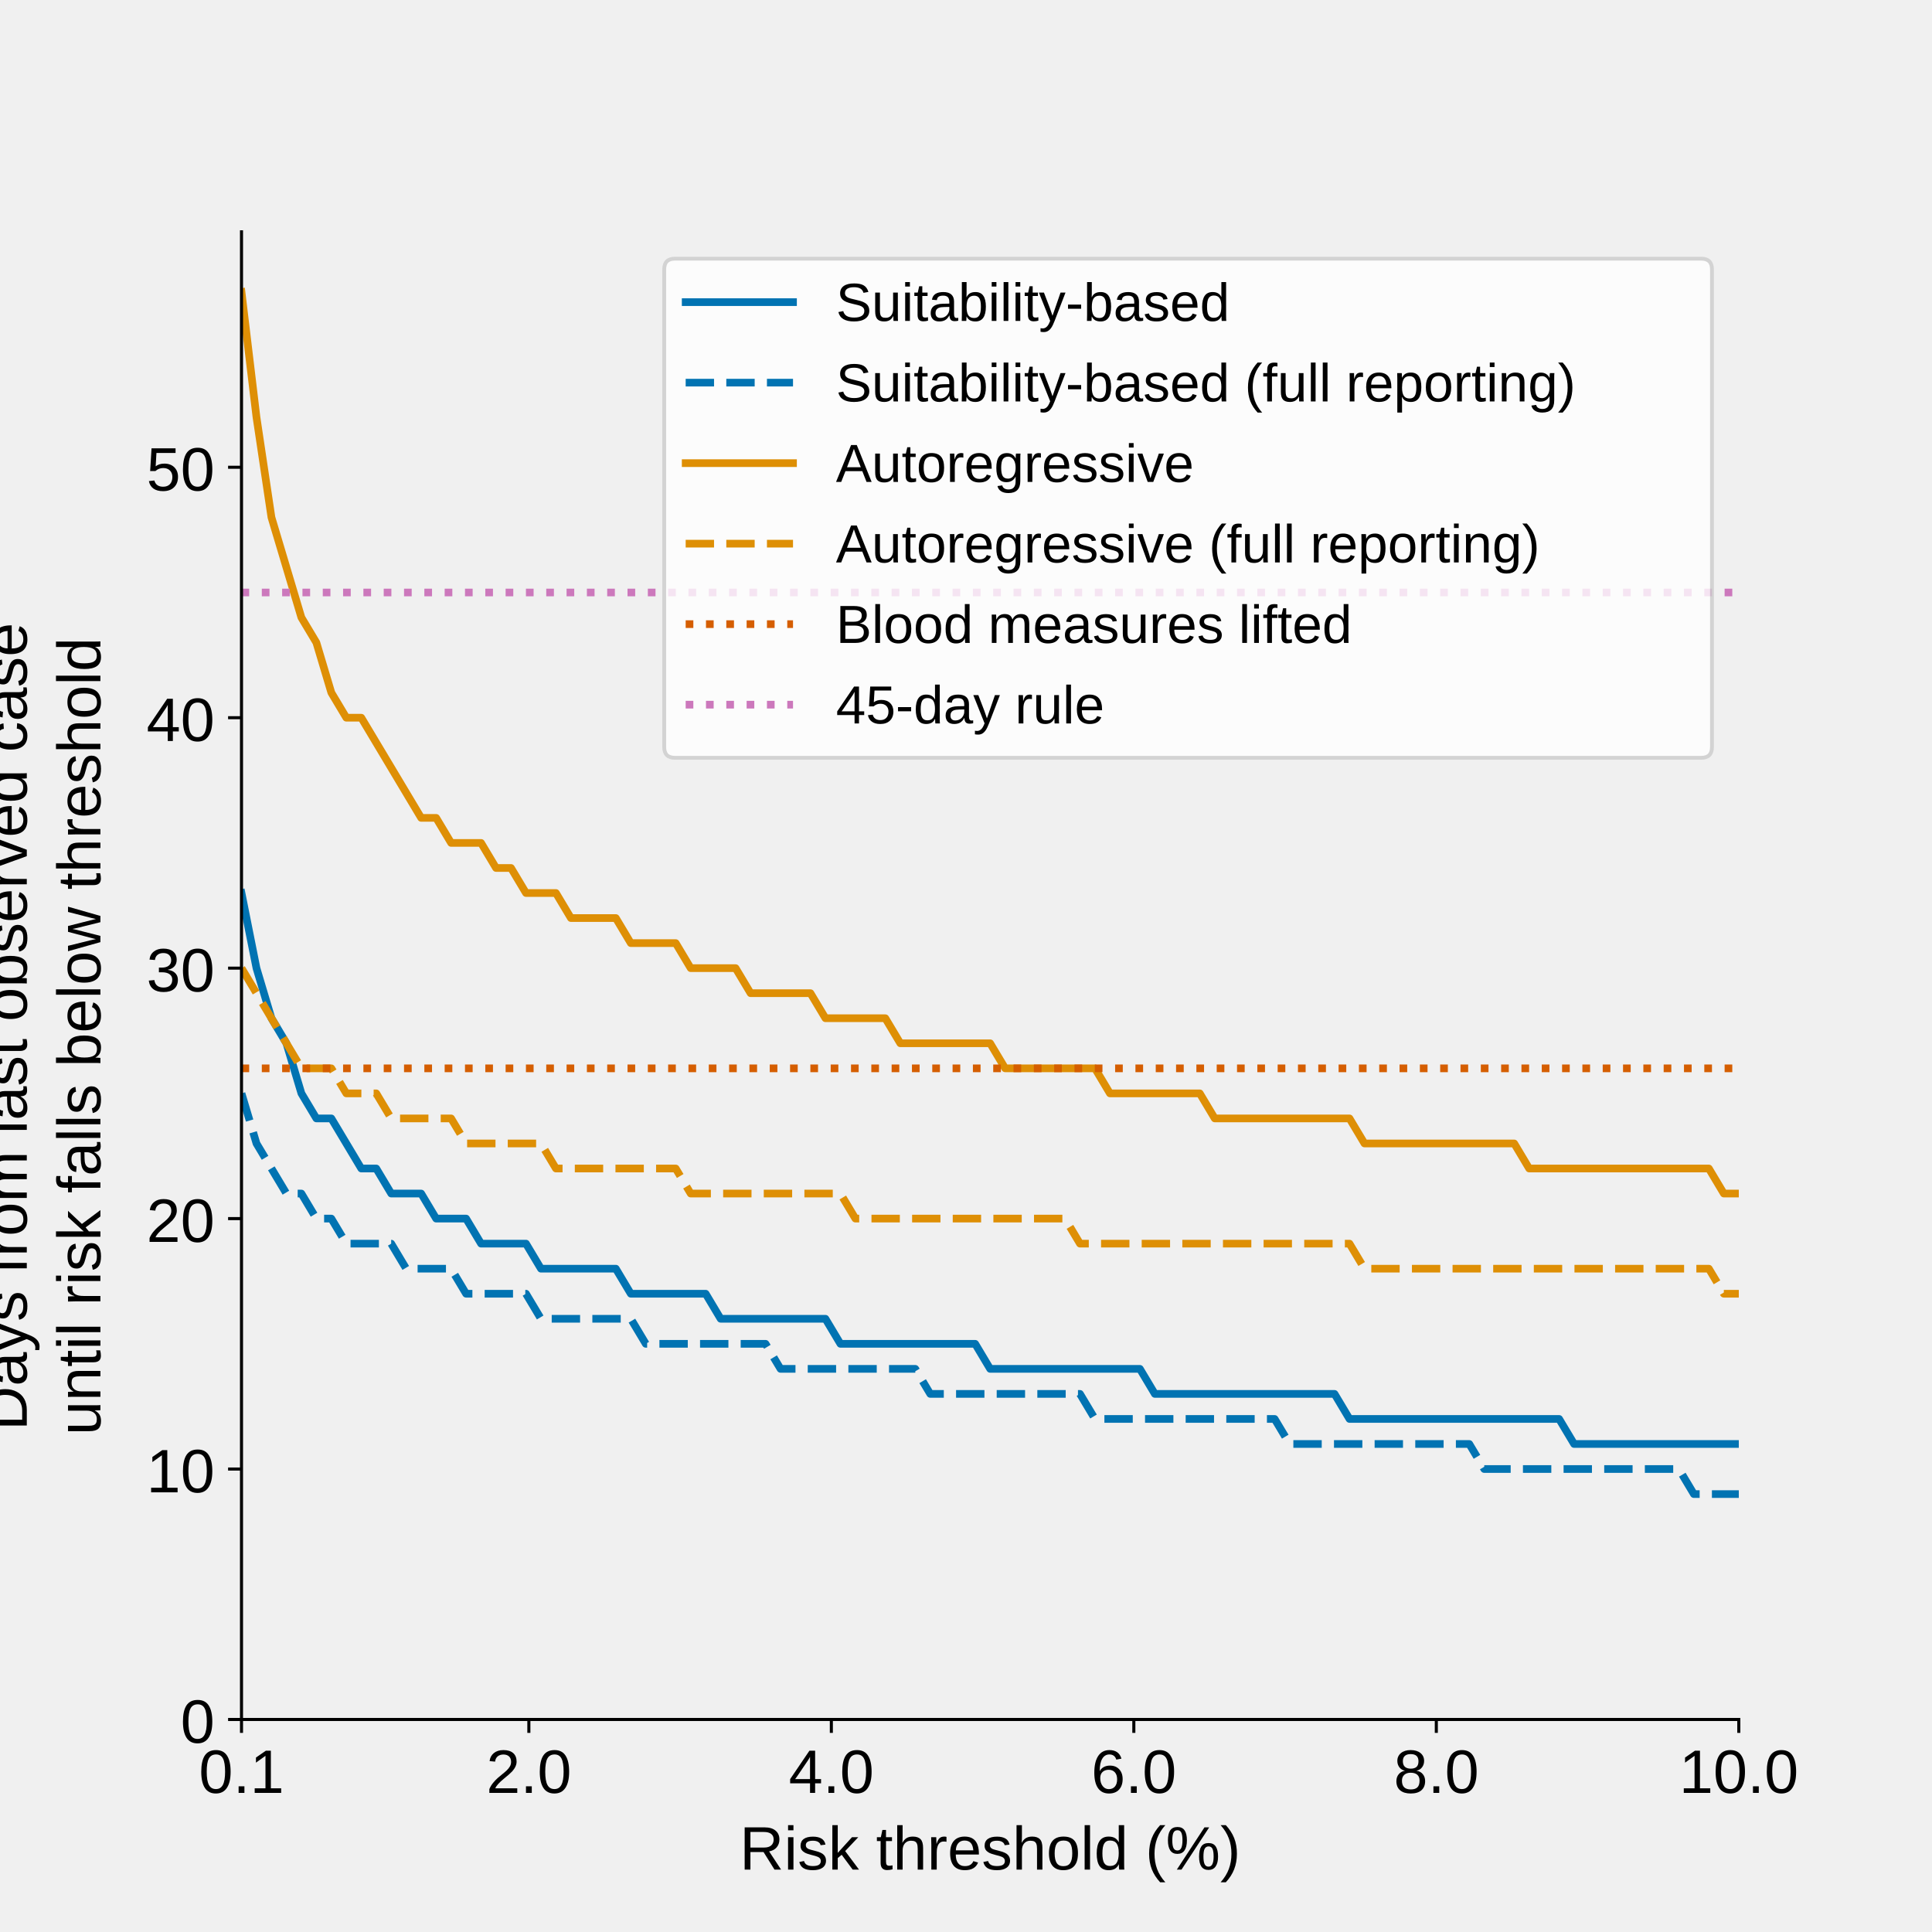
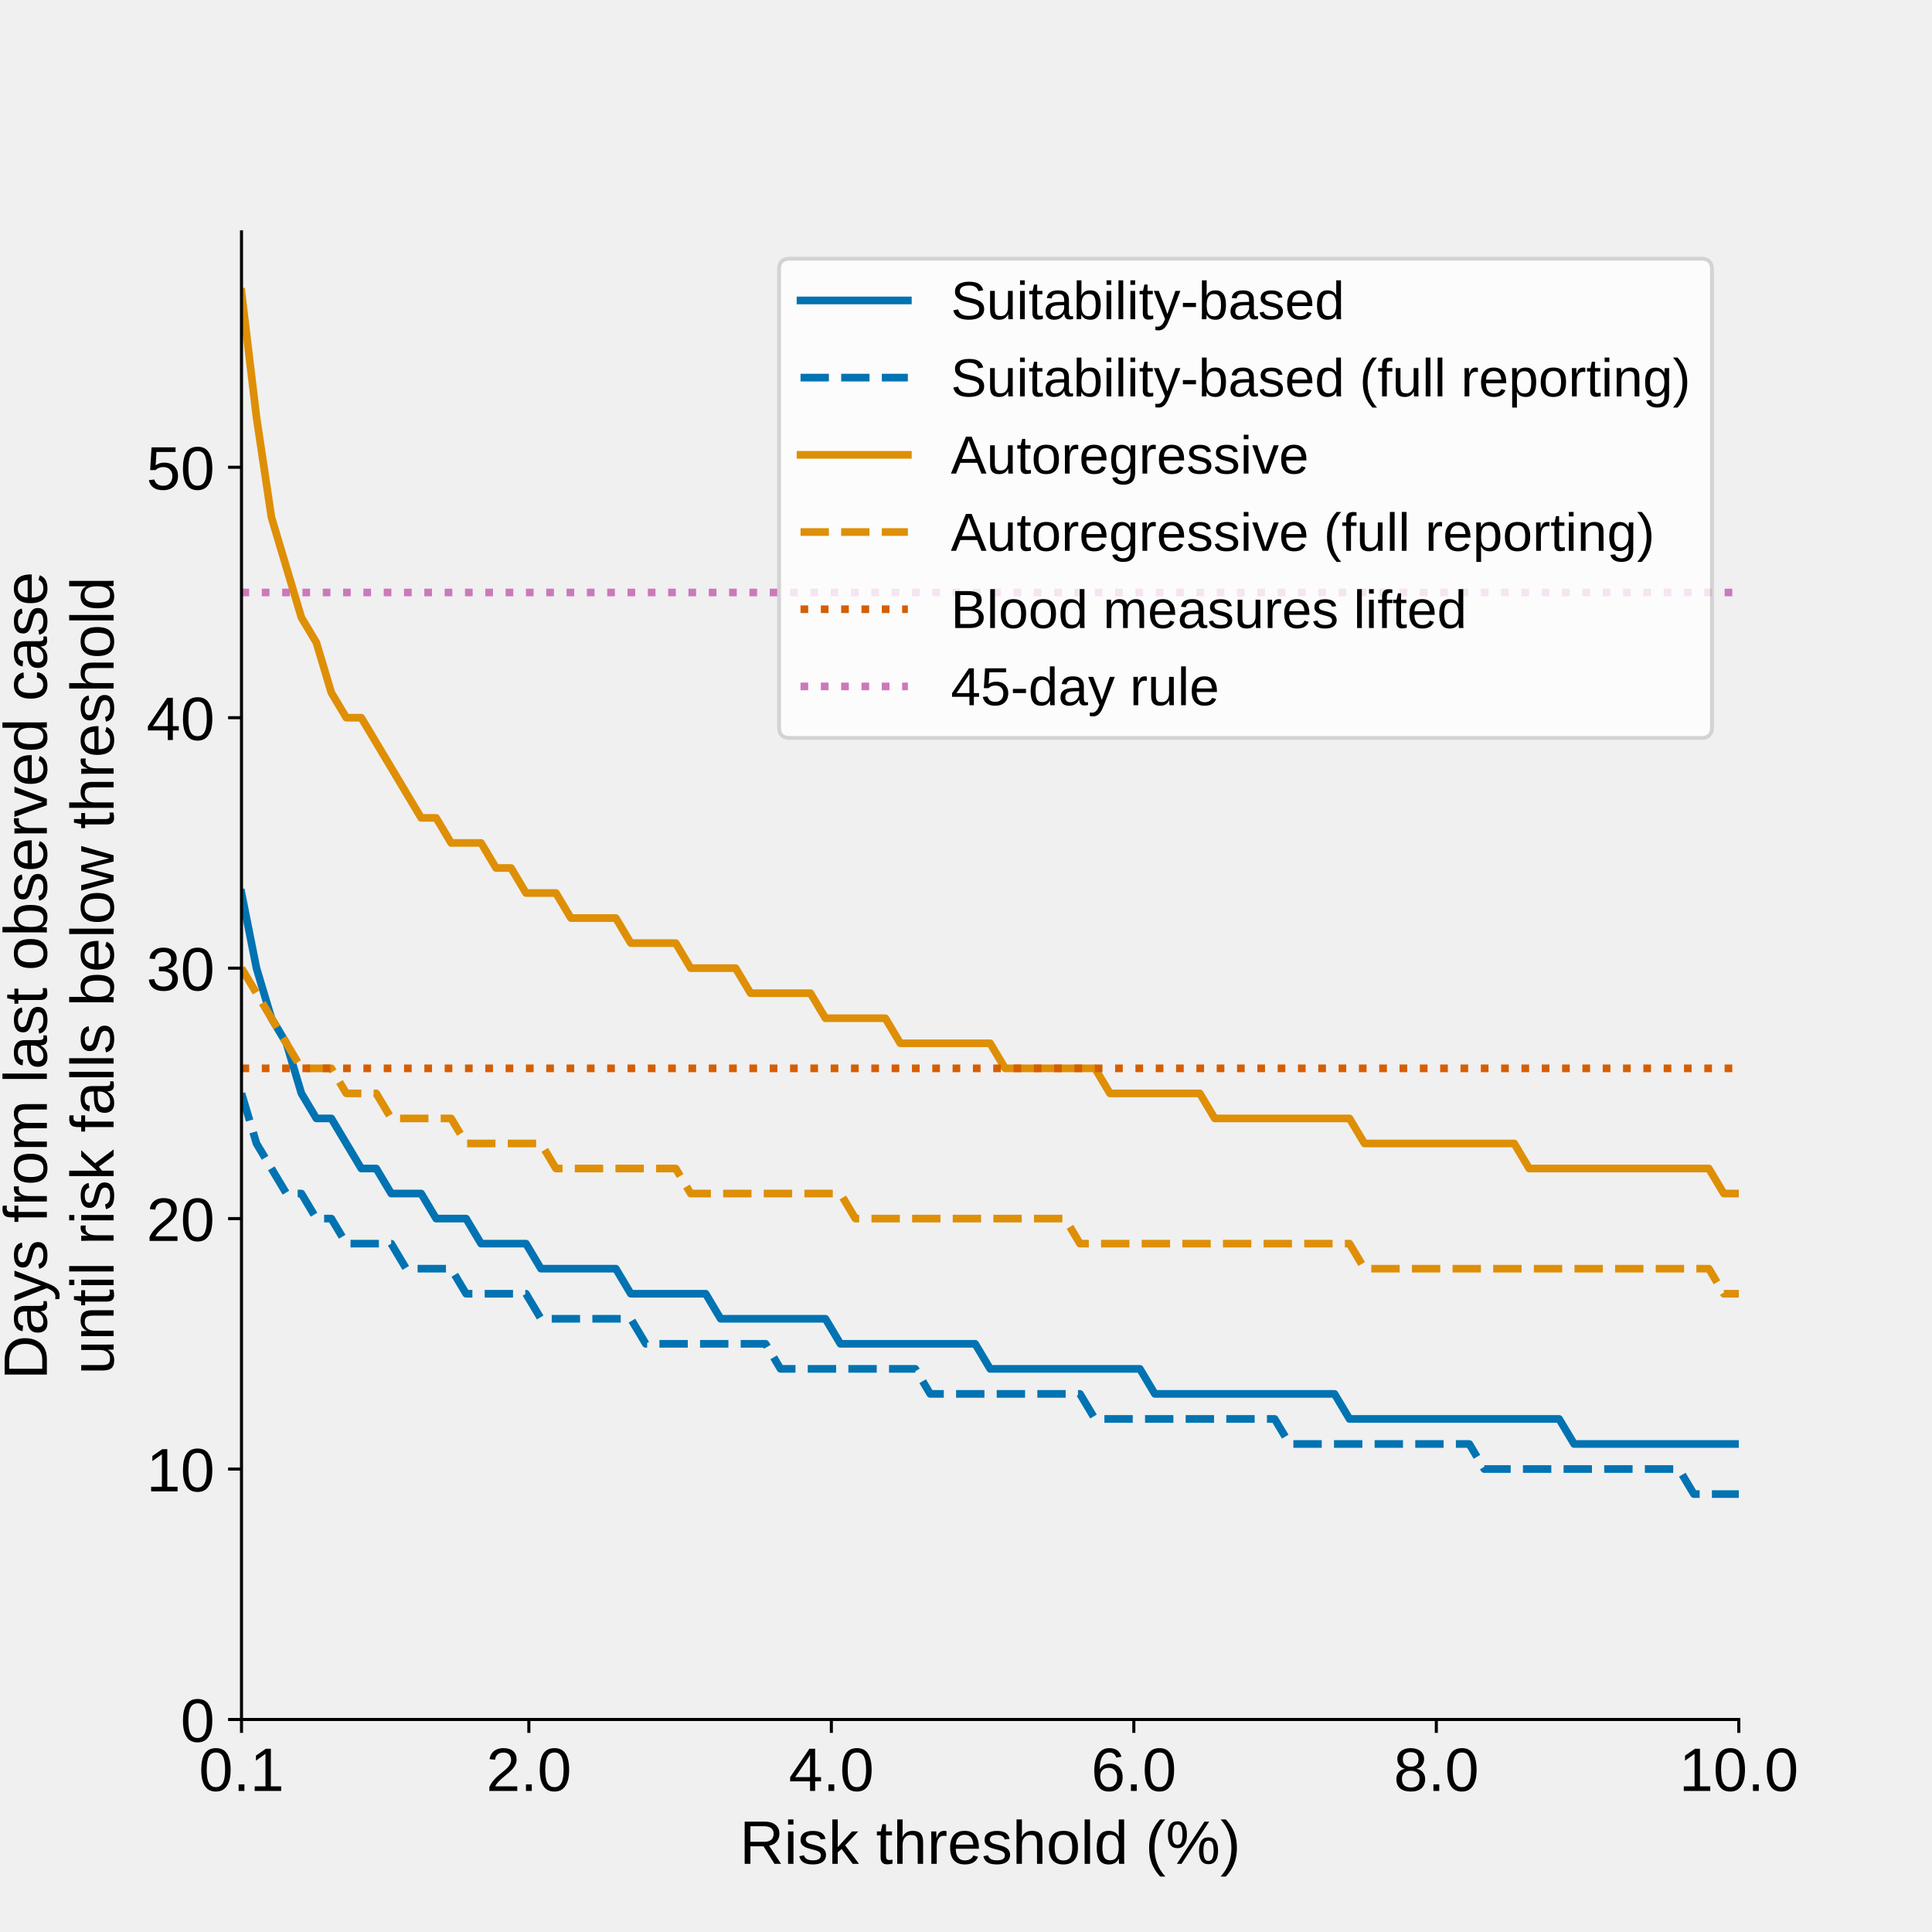
<svg xmlns="http://www.w3.org/2000/svg" xmlns:xlink="http://www.w3.org/1999/xlink" width="504pt" height="504pt" viewBox="0 0 504 504" version="1.1">
  <defs>
    <style type="text/css">*{stroke-linejoin: round; stroke-linecap: butt}</style>
  </defs>
  <g id="figure_1">
    <g id="patch_1">
      <path d="M 0 504  L 504 504  L 504 0  L 0 0  L 0 504  z " style="fill: none" />
    </g>
    <g id="axes_1">
      <g id="patch_2">
        <path d="M 63 448.56  L 453.6 448.56  L 453.6 60.48  L 63 60.48  L 63 448.56  z " style="fill: none" />
      </g>
      <g id="matplotlib.axis_1">
        <g id="xtick_1">
          <g id="line2d_1">
            <defs>
-               <path id="m7e83c5bd4e" d="M 0 0  L 0 3.5  " style="stroke: #000000; stroke-width: 0.8" />
+               <path id="m10bc92e66a" d="M 0 0  L 0 3.5  " style="stroke: #000000; stroke-width: 0.8" />
            </defs>
            <g>
-               <use xlink:href="#m7e83c5bd4e" x="63" y="448.56" style="stroke: #000000; stroke-width: 0.8" />
+               <use xlink:href="#m10bc92e66a" x="63" y="448.56" style="stroke: #000000; stroke-width: 0.8" />
            </g>
          </g>
          <g id="text_1">
-             <text style="font-size: 16px; font-family: 'Arial', sans-serif; text-anchor: middle" x="63" y="467.716" transform="rotate(-0 63 467.7163)">0.1</text>
+             <text style="font-size: 16px; font-family: 'Arial', sans-serif; text-anchor: middle" x="63" y="467.208" transform="rotate(-0 63 467.2084)">0.1</text>
          </g>
        </g>
        <g id="xtick_2">
          <g id="line2d_2">
            <g>
-               <use xlink:href="#m7e83c5bd4e" x="137.964" y="448.56" style="stroke: #000000; stroke-width: 0.8" />
+               <use xlink:href="#m10bc92e66a" x="137.964" y="448.56" style="stroke: #000000; stroke-width: 0.8" />
            </g>
          </g>
          <g id="text_2">
-             <text style="font-size: 16px; font-family: 'Arial', sans-serif; text-anchor: middle" x="137.964" y="467.716" transform="rotate(-0 137.9636 467.7163)">2.0</text>
+             <text style="font-size: 16px; font-family: 'Arial', sans-serif; text-anchor: middle" x="137.964" y="467.208" transform="rotate(-0 137.9636 467.2084)">2.0</text>
          </g>
        </g>
        <g id="xtick_3">
          <g id="line2d_3">
            <g>
-               <use xlink:href="#m7e83c5bd4e" x="216.873" y="448.56" style="stroke: #000000; stroke-width: 0.8" />
+               <use xlink:href="#m10bc92e66a" x="216.873" y="448.56" style="stroke: #000000; stroke-width: 0.8" />
            </g>
          </g>
          <g id="text_3">
-             <text style="font-size: 16px; font-family: 'Arial', sans-serif; text-anchor: middle" x="216.873" y="467.716" transform="rotate(-0 216.8727 467.7163)">4.0</text>
+             <text style="font-size: 16px; font-family: 'Arial', sans-serif; text-anchor: middle" x="216.873" y="467.208" transform="rotate(-0 216.8727 467.2084)">4.0</text>
          </g>
        </g>
        <g id="xtick_4">
          <g id="line2d_4">
            <g>
-               <use xlink:href="#m7e83c5bd4e" x="295.782" y="448.56" style="stroke: #000000; stroke-width: 0.8" />
+               <use xlink:href="#m10bc92e66a" x="295.782" y="448.56" style="stroke: #000000; stroke-width: 0.8" />
            </g>
          </g>
          <g id="text_4">
-             <text style="font-size: 16px; font-family: 'Arial', sans-serif; text-anchor: middle" x="295.782" y="467.716" transform="rotate(-0 295.7818 467.7163)">6.0</text>
+             <text style="font-size: 16px; font-family: 'Arial', sans-serif; text-anchor: middle" x="295.782" y="467.208" transform="rotate(-0 295.7818 467.2084)">6.0</text>
          </g>
        </g>
        <g id="xtick_5">
          <g id="line2d_5">
            <g>
-               <use xlink:href="#m7e83c5bd4e" x="374.691" y="448.56" style="stroke: #000000; stroke-width: 0.8" />
+               <use xlink:href="#m10bc92e66a" x="374.691" y="448.56" style="stroke: #000000; stroke-width: 0.8" />
            </g>
          </g>
          <g id="text_5">
-             <text style="font-size: 16px; font-family: 'Arial', sans-serif; text-anchor: middle" x="374.691" y="467.716" transform="rotate(-0 374.6909 467.7163)">8.0</text>
+             <text style="font-size: 16px; font-family: 'Arial', sans-serif; text-anchor: middle" x="374.691" y="467.208" transform="rotate(-0 374.6909 467.2084)">8.0</text>
          </g>
        </g>
        <g id="xtick_6">
          <g id="line2d_6">
            <g>
-               <use xlink:href="#m7e83c5bd4e" x="453.6" y="448.56" style="stroke: #000000; stroke-width: 0.8" />
+               <use xlink:href="#m10bc92e66a" x="453.6" y="448.56" style="stroke: #000000; stroke-width: 0.8" />
            </g>
          </g>
          <g id="text_6">
-             <text style="font-size: 16px; font-family: 'Arial', sans-serif; text-anchor: middle" x="453.6" y="467.716" transform="rotate(-0 453.6 467.7163)">10.0</text>
+             <text style="font-size: 16px; font-family: 'Arial', sans-serif; text-anchor: middle" x="453.6" y="467.208" transform="rotate(-0 453.6 467.2084)">10.0</text>
          </g>
        </g>
        <g id="text_7">
-           <text style="font-size: 16px; font-family: 'Arial', sans-serif; text-anchor: middle" x="258.3" y="487.717" transform="rotate(-0 258.3 487.7175)">Risk threshold (%)</text>
+           <text style="font-size: 16px; font-family: 'Arial', sans-serif; text-anchor: middle" x="258.3" y="486.224" transform="rotate(-0 258.3 486.2241)">Risk threshold (%)</text>
        </g>
      </g>
      <g id="matplotlib.axis_2">
        <g id="ytick_1">
          <g id="line2d_7">
            <defs>
-               <path id="m26fa0b1dd0" d="M 0 0  L -3.5 0  " style="stroke: #000000; stroke-width: 0.8" />
+               <path id="me3f4534361" d="M 0 0  L -3.5 0  " style="stroke: #000000; stroke-width: 0.8" />
            </defs>
            <g>
-               <use xlink:href="#m26fa0b1dd0" x="63" y="448.56" style="stroke: #000000; stroke-width: 0.8" />
+               <use xlink:href="#me3f4534361" x="63" y="448.56" style="stroke: #000000; stroke-width: 0.8" />
            </g>
          </g>
          <g id="text_8">
-             <text style="font-size: 16px; font-family: 'Arial', sans-serif; text-anchor: end" x="56" y="454.638" transform="rotate(-0 56 454.6381)">0</text>
+             <text style="font-size: 16px; font-family: 'Arial', sans-serif; text-anchor: end" x="56" y="454.384" transform="rotate(-0 56 454.3842)">0</text>
          </g>
        </g>
        <g id="ytick_2">
          <g id="line2d_8">
            <g>
-               <use xlink:href="#m26fa0b1dd0" x="63" y="383.227" style="stroke: #000000; stroke-width: 0.8" />
+               <use xlink:href="#me3f4534361" x="63" y="383.227" style="stroke: #000000; stroke-width: 0.8" />
            </g>
          </g>
          <g id="text_9">
-             <text style="font-size: 16px; font-family: 'Arial', sans-serif; text-anchor: end" x="56" y="389.305" transform="rotate(-0 56 389.3048)">10</text>
+             <text style="font-size: 16px; font-family: 'Arial', sans-serif; text-anchor: end" x="56" y="389.051" transform="rotate(-0 56 389.0509)">10</text>
          </g>
        </g>
        <g id="ytick_3">
          <g id="line2d_9">
            <g>
-               <use xlink:href="#m26fa0b1dd0" x="63" y="317.893" style="stroke: #000000; stroke-width: 0.8" />
+               <use xlink:href="#me3f4534361" x="63" y="317.893" style="stroke: #000000; stroke-width: 0.8" />
            </g>
          </g>
          <g id="text_10">
-             <text style="font-size: 16px; font-family: 'Arial', sans-serif; text-anchor: end" x="56" y="323.971" transform="rotate(-0 56 323.9715)">20</text>
+             <text style="font-size: 16px; font-family: 'Arial', sans-serif; text-anchor: end" x="56" y="323.718" transform="rotate(-0 56 323.7176)">20</text>
          </g>
        </g>
        <g id="ytick_4">
          <g id="line2d_10">
            <g>
-               <use xlink:href="#m26fa0b1dd0" x="63" y="252.56" style="stroke: #000000; stroke-width: 0.8" />
+               <use xlink:href="#me3f4534361" x="63" y="252.56" style="stroke: #000000; stroke-width: 0.8" />
            </g>
          </g>
          <g id="text_11">
-             <text style="font-size: 16px; font-family: 'Arial', sans-serif; text-anchor: end" x="56" y="258.638" transform="rotate(-0 56 258.6381)">30</text>
+             <text style="font-size: 16px; font-family: 'Arial', sans-serif; text-anchor: end" x="56" y="258.384" transform="rotate(-0 56 258.3842)">30</text>
          </g>
        </g>
        <g id="ytick_5">
          <g id="line2d_11">
            <g>
-               <use xlink:href="#m26fa0b1dd0" x="63" y="187.227" style="stroke: #000000; stroke-width: 0.8" />
+               <use xlink:href="#me3f4534361" x="63" y="187.227" style="stroke: #000000; stroke-width: 0.8" />
            </g>
          </g>
          <g id="text_12">
-             <text style="font-size: 16px; font-family: 'Arial', sans-serif; text-anchor: end" x="56" y="193.305" transform="rotate(-0 56 193.3048)">40</text>
+             <text style="font-size: 16px; font-family: 'Arial', sans-serif; text-anchor: end" x="56" y="193.051" transform="rotate(-0 56 193.0509)">40</text>
          </g>
        </g>
        <g id="ytick_6">
          <g id="line2d_12">
            <g>
-               <use xlink:href="#m26fa0b1dd0" x="63" y="121.893" style="stroke: #000000; stroke-width: 0.8" />
+               <use xlink:href="#me3f4534361" x="63" y="121.893" style="stroke: #000000; stroke-width: 0.8" />
            </g>
          </g>
          <g id="text_13">
-             <text style="font-size: 16px; font-family: 'Arial', sans-serif; text-anchor: end" x="56" y="127.971" transform="rotate(-0 56 127.9715)">50</text>
+             <text style="font-size: 16px; font-family: 'Arial', sans-serif; text-anchor: end" x="56" y="127.718" transform="rotate(-0 56 127.7176)">50</text>
          </g>
        </g>
        <g id="text_14">
-           <text style="font-size: 16px; font-family: 'Arial', sans-serif" transform="translate(6.990312 373.18) rotate(-90)">Days from last observed case</text>
-           <text style="font-size: 16px; font-family: 'Arial', sans-serif" transform="translate(26.19469 374.39) rotate(-90)">until risk falls below threshold</text>
+           <text style="font-size: 16px; font-family: 'Arial', sans-serif" transform="translate(12.22422 359.8888) rotate(-90)">Days from last observed case</text>
+           <text style="font-size: 16px; font-family: 'Arial', sans-serif" transform="translate(29.63859 358.5612) rotate(-90)">until risk falls below threshold</text>
        </g>
      </g>
      <g id="line2d_13">
-         <path d="M 63 232.96  L 66.906 252.56  L 70.812 265.627  L 74.718 272.16  L 78.624 285.227  L 82.53 291.76  L 86.436 291.76  L 90.342 298.293  L 94.248 304.827  L 98.154 304.827  L 102.06 311.36  L 105.966 311.36  L 109.872 311.36  L 113.778 317.893  L 117.684 317.893  L 121.59 317.893  L 125.496 324.427  L 129.402 324.427  L 133.308 324.427  L 137.214 324.427  L 141.12 330.96  L 145.026 330.96  L 148.932 330.96  L 152.838 330.96  L 156.744 330.96  L 160.65 330.96  L 164.556 337.493  L 168.462 337.493  L 172.368 337.493  L 176.274 337.493  L 180.18 337.493  L 184.086 337.493  L 187.992 344.027  L 191.898 344.027  L 195.804 344.027  L 199.71 344.027  L 203.616 344.027  L 207.522 344.027  L 211.428 344.027  L 215.334 344.027  L 219.24 350.56  L 223.146 350.56  L 227.052 350.56  L 230.958 350.56  L 234.864 350.56  L 238.77 350.56  L 242.676 350.56  L 246.582 350.56  L 250.488 350.56  L 254.394 350.56  L 258.3 357.093  L 262.206 357.093  L 266.112 357.093  L 270.018 357.093  L 273.924 357.093  L 277.83 357.093  L 281.736 357.093  L 285.642 357.093  L 289.548 357.093  L 293.454 357.093  L 297.36 357.093  L 301.266 363.627  L 305.172 363.627  L 309.078 363.627  L 312.984 363.627  L 316.89 363.627  L 320.796 363.627  L 324.702 363.627  L 328.608 363.627  L 332.514 363.627  L 336.42 363.627  L 340.326 363.627  L 344.232 363.627  L 348.138 363.627  L 352.044 370.16  L 355.95 370.16  L 359.856 370.16  L 363.762 370.16  L 367.668 370.16  L 371.574 370.16  L 375.48 370.16  L 379.386 370.16  L 383.292 370.16  L 387.198 370.16  L 391.104 370.16  L 395.01 370.16  L 398.916 370.16  L 402.822 370.16  L 406.728 370.16  L 410.634 376.693  L 414.54 376.693  L 418.446 376.693  L 422.352 376.693  L 426.258 376.693  L 430.164 376.693  L 434.07 376.693  L 437.976 376.693  L 441.882 376.693  L 445.788 376.693  L 449.694 376.693  L 453.6 376.693  " clip-path="url(#pdfeb4d4063)" style="fill: none; stroke: #0173b2; stroke-width: 2; stroke-linecap: square" />
+         <path d="M 63 232.96  L 66.906 252.56  L 70.812 265.627  L 74.718 272.16  L 78.624 285.227  L 82.53 291.76  L 86.436 291.76  L 90.342 298.293  L 94.248 304.827  L 98.154 304.827  L 102.06 311.36  L 105.966 311.36  L 109.872 311.36  L 113.778 317.893  L 117.684 317.893  L 121.59 317.893  L 125.496 324.427  L 129.402 324.427  L 133.308 324.427  L 137.214 324.427  L 141.12 330.96  L 145.026 330.96  L 148.932 330.96  L 152.838 330.96  L 156.744 330.96  L 160.65 330.96  L 164.556 337.493  L 168.462 337.493  L 172.368 337.493  L 176.274 337.493  L 180.18 337.493  L 184.086 337.493  L 187.992 344.027  L 191.898 344.027  L 195.804 344.027  L 199.71 344.027  L 203.616 344.027  L 207.522 344.027  L 211.428 344.027  L 215.334 344.027  L 219.24 350.56  L 223.146 350.56  L 227.052 350.56  L 230.958 350.56  L 234.864 350.56  L 238.77 350.56  L 242.676 350.56  L 246.582 350.56  L 250.488 350.56  L 254.394 350.56  L 258.3 357.093  L 262.206 357.093  L 266.112 357.093  L 270.018 357.093  L 273.924 357.093  L 277.83 357.093  L 281.736 357.093  L 285.642 357.093  L 289.548 357.093  L 293.454 357.093  L 297.36 357.093  L 301.266 363.627  L 305.172 363.627  L 309.078 363.627  L 312.984 363.627  L 316.89 363.627  L 320.796 363.627  L 324.702 363.627  L 328.608 363.627  L 332.514 363.627  L 336.42 363.627  L 340.326 363.627  L 344.232 363.627  L 348.138 363.627  L 352.044 370.16  L 355.95 370.16  L 359.856 370.16  L 363.762 370.16  L 367.668 370.16  L 371.574 370.16  L 375.48 370.16  L 379.386 370.16  L 383.292 370.16  L 387.198 370.16  L 391.104 370.16  L 395.01 370.16  L 398.916 370.16  L 402.822 370.16  L 406.728 370.16  L 410.634 376.693  L 414.54 376.693  L 418.446 376.693  L 422.352 376.693  L 426.258 376.693  L 430.164 376.693  L 434.07 376.693  L 437.976 376.693  L 441.882 376.693  L 445.788 376.693  L 449.694 376.693  L 453.6 376.693  " clip-path="url(#p4e291de806)" style="fill: none; stroke: #0173b2; stroke-width: 2; stroke-linecap: square" />
      </g>
      <g id="line2d_14">
-         <path d="M 63 285.227  L 66.906 298.293  L 70.812 304.827  L 74.718 311.36  L 78.624 311.36  L 82.53 317.893  L 86.436 317.893  L 90.342 324.427  L 94.248 324.427  L 98.154 324.427  L 102.06 324.427  L 105.966 330.96  L 109.872 330.96  L 113.778 330.96  L 117.684 330.96  L 121.59 337.493  L 125.496 337.493  L 129.402 337.493  L 133.308 337.493  L 137.214 337.493  L 141.12 344.027  L 145.026 344.027  L 148.932 344.027  L 152.838 344.027  L 156.744 344.027  L 160.65 344.027  L 164.556 344.027  L 168.462 350.56  L 172.368 350.56  L 176.274 350.56  L 180.18 350.56  L 184.086 350.56  L 187.992 350.56  L 191.898 350.56  L 195.804 350.56  L 199.71 350.56  L 203.616 357.093  L 207.522 357.093  L 211.428 357.093  L 215.334 357.093  L 219.24 357.093  L 223.146 357.093  L 227.052 357.093  L 230.958 357.093  L 234.864 357.093  L 238.77 357.093  L 242.676 363.627  L 246.582 363.627  L 250.488 363.627  L 254.394 363.627  L 258.3 363.627  L 262.206 363.627  L 266.112 363.627  L 270.018 363.627  L 273.924 363.627  L 277.83 363.627  L 281.736 363.627  L 285.642 370.16  L 289.548 370.16  L 293.454 370.16  L 297.36 370.16  L 301.266 370.16  L 305.172 370.16  L 309.078 370.16  L 312.984 370.16  L 316.89 370.16  L 320.796 370.16  L 324.702 370.16  L 328.608 370.16  L 332.514 370.16  L 336.42 376.693  L 340.326 376.693  L 344.232 376.693  L 348.138 376.693  L 352.044 376.693  L 355.95 376.693  L 359.856 376.693  L 363.762 376.693  L 367.668 376.693  L 371.574 376.693  L 375.48 376.693  L 379.386 376.693  L 383.292 376.693  L 387.198 383.227  L 391.104 383.227  L 395.01 383.227  L 398.916 383.227  L 402.822 383.227  L 406.728 383.227  L 410.634 383.227  L 414.54 383.227  L 418.446 383.227  L 422.352 383.227  L 426.258 383.227  L 430.164 383.227  L 434.07 383.227  L 437.976 383.227  L 441.882 389.76  L 445.788 389.76  L 449.694 389.76  L 453.6 389.76  " clip-path="url(#pdfeb4d4063)" style="fill: none; stroke-dasharray: 7.4,3.2; stroke-dashoffset: 0; stroke: #0173b2; stroke-width: 2" />
+         <path d="M 63 285.227  L 66.906 298.293  L 70.812 304.827  L 74.718 311.36  L 78.624 311.36  L 82.53 317.893  L 86.436 317.893  L 90.342 324.427  L 94.248 324.427  L 98.154 324.427  L 102.06 324.427  L 105.966 330.96  L 109.872 330.96  L 113.778 330.96  L 117.684 330.96  L 121.59 337.493  L 125.496 337.493  L 129.402 337.493  L 133.308 337.493  L 137.214 337.493  L 141.12 344.027  L 145.026 344.027  L 148.932 344.027  L 152.838 344.027  L 156.744 344.027  L 160.65 344.027  L 164.556 344.027  L 168.462 350.56  L 172.368 350.56  L 176.274 350.56  L 180.18 350.56  L 184.086 350.56  L 187.992 350.56  L 191.898 350.56  L 195.804 350.56  L 199.71 350.56  L 203.616 357.093  L 207.522 357.093  L 211.428 357.093  L 215.334 357.093  L 219.24 357.093  L 223.146 357.093  L 227.052 357.093  L 230.958 357.093  L 234.864 357.093  L 238.77 357.093  L 242.676 363.627  L 246.582 363.627  L 250.488 363.627  L 254.394 363.627  L 258.3 363.627  L 262.206 363.627  L 266.112 363.627  L 270.018 363.627  L 273.924 363.627  L 277.83 363.627  L 281.736 363.627  L 285.642 370.16  L 289.548 370.16  L 293.454 370.16  L 297.36 370.16  L 301.266 370.16  L 305.172 370.16  L 309.078 370.16  L 312.984 370.16  L 316.89 370.16  L 320.796 370.16  L 324.702 370.16  L 328.608 370.16  L 332.514 370.16  L 336.42 376.693  L 340.326 376.693  L 344.232 376.693  L 348.138 376.693  L 352.044 376.693  L 355.95 376.693  L 359.856 376.693  L 363.762 376.693  L 367.668 376.693  L 371.574 376.693  L 375.48 376.693  L 379.386 376.693  L 383.292 376.693  L 387.198 383.227  L 391.104 383.227  L 395.01 383.227  L 398.916 383.227  L 402.822 383.227  L 406.728 383.227  L 410.634 383.227  L 414.54 383.227  L 418.446 383.227  L 422.352 383.227  L 426.258 383.227  L 430.164 383.227  L 434.07 383.227  L 437.976 383.227  L 441.882 389.76  L 445.788 389.76  L 449.694 389.76  L 453.6 389.76  " clip-path="url(#p4e291de806)" style="fill: none; stroke-dasharray: 7.4,3.2; stroke-dashoffset: 0; stroke: #0173b2; stroke-width: 2" />
      </g>
      <g id="line2d_15">
-         <path d="M 63 76.16  L 66.906 108.827  L 70.812 134.96  L 74.718 148.027  L 78.624 161.093  L 82.53 167.627  L 86.436 180.693  L 90.342 187.227  L 94.248 187.227  L 98.154 193.76  L 102.06 200.293  L 105.966 206.827  L 109.872 213.36  L 113.778 213.36  L 117.684 219.893  L 121.59 219.893  L 125.496 219.893  L 129.402 226.427  L 133.308 226.427  L 137.214 232.96  L 141.12 232.96  L 145.026 232.96  L 148.932 239.493  L 152.838 239.493  L 156.744 239.493  L 160.65 239.493  L 164.556 246.027  L 168.462 246.027  L 172.368 246.027  L 176.274 246.027  L 180.18 252.56  L 184.086 252.56  L 187.992 252.56  L 191.898 252.56  L 195.804 259.093  L 199.71 259.093  L 203.616 259.093  L 207.522 259.093  L 211.428 259.093  L 215.334 265.627  L 219.24 265.627  L 223.146 265.627  L 227.052 265.627  L 230.958 265.627  L 234.864 272.16  L 238.77 272.16  L 242.676 272.16  L 246.582 272.16  L 250.488 272.16  L 254.394 272.16  L 258.3 272.16  L 262.206 278.693  L 266.112 278.693  L 270.018 278.693  L 273.924 278.693  L 277.83 278.693  L 281.736 278.693  L 285.642 278.693  L 289.548 285.227  L 293.454 285.227  L 297.36 285.227  L 301.266 285.227  L 305.172 285.227  L 309.078 285.227  L 312.984 285.227  L 316.89 291.76  L 320.796 291.76  L 324.702 291.76  L 328.608 291.76  L 332.514 291.76  L 336.42 291.76  L 340.326 291.76  L 344.232 291.76  L 348.138 291.76  L 352.044 291.76  L 355.95 298.293  L 359.856 298.293  L 363.762 298.293  L 367.668 298.293  L 371.574 298.293  L 375.48 298.293  L 379.386 298.293  L 383.292 298.293  L 387.198 298.293  L 391.104 298.293  L 395.01 298.293  L 398.916 304.827  L 402.822 304.827  L 406.728 304.827  L 410.634 304.827  L 414.54 304.827  L 418.446 304.827  L 422.352 304.827  L 426.258 304.827  L 430.164 304.827  L 434.07 304.827  L 437.976 304.827  L 441.882 304.827  L 445.788 304.827  L 449.694 311.36  L 453.6 311.36  " clip-path="url(#pdfeb4d4063)" style="fill: none; stroke: #de8f05; stroke-width: 2; stroke-linecap: square" />
+         <path d="M 63 76.16  L 66.906 108.827  L 70.812 134.96  L 74.718 148.027  L 78.624 161.093  L 82.53 167.627  L 86.436 180.693  L 90.342 187.227  L 94.248 187.227  L 98.154 193.76  L 102.06 200.293  L 105.966 206.827  L 109.872 213.36  L 113.778 213.36  L 117.684 219.893  L 121.59 219.893  L 125.496 219.893  L 129.402 226.427  L 133.308 226.427  L 137.214 232.96  L 141.12 232.96  L 145.026 232.96  L 148.932 239.493  L 152.838 239.493  L 156.744 239.493  L 160.65 239.493  L 164.556 246.027  L 168.462 246.027  L 172.368 246.027  L 176.274 246.027  L 180.18 252.56  L 184.086 252.56  L 187.992 252.56  L 191.898 252.56  L 195.804 259.093  L 199.71 259.093  L 203.616 259.093  L 207.522 259.093  L 211.428 259.093  L 215.334 265.627  L 219.24 265.627  L 223.146 265.627  L 227.052 265.627  L 230.958 265.627  L 234.864 272.16  L 238.77 272.16  L 242.676 272.16  L 246.582 272.16  L 250.488 272.16  L 254.394 272.16  L 258.3 272.16  L 262.206 278.693  L 266.112 278.693  L 270.018 278.693  L 273.924 278.693  L 277.83 278.693  L 281.736 278.693  L 285.642 278.693  L 289.548 285.227  L 293.454 285.227  L 297.36 285.227  L 301.266 285.227  L 305.172 285.227  L 309.078 285.227  L 312.984 285.227  L 316.89 291.76  L 320.796 291.76  L 324.702 291.76  L 328.608 291.76  L 332.514 291.76  L 336.42 291.76  L 340.326 291.76  L 344.232 291.76  L 348.138 291.76  L 352.044 291.76  L 355.95 298.293  L 359.856 298.293  L 363.762 298.293  L 367.668 298.293  L 371.574 298.293  L 375.48 298.293  L 379.386 298.293  L 383.292 298.293  L 387.198 298.293  L 391.104 298.293  L 395.01 298.293  L 398.916 304.827  L 402.822 304.827  L 406.728 304.827  L 410.634 304.827  L 414.54 304.827  L 418.446 304.827  L 422.352 304.827  L 426.258 304.827  L 430.164 304.827  L 434.07 304.827  L 437.976 304.827  L 441.882 304.827  L 445.788 304.827  L 449.694 311.36  L 453.6 311.36  " clip-path="url(#p4e291de806)" style="fill: none; stroke: #de8f05; stroke-width: 2; stroke-linecap: square" />
      </g>
      <g id="line2d_16">
-         <path d="M 63 252.56  L 66.906 259.093  L 70.812 265.627  L 74.718 272.16  L 78.624 278.693  L 82.53 278.693  L 86.436 278.693  L 90.342 285.227  L 94.248 285.227  L 98.154 285.227  L 102.06 291.76  L 105.966 291.76  L 109.872 291.76  L 113.778 291.76  L 117.684 291.76  L 121.59 298.293  L 125.496 298.293  L 129.402 298.293  L 133.308 298.293  L 137.214 298.293  L 141.12 298.293  L 145.026 304.827  L 148.932 304.827  L 152.838 304.827  L 156.744 304.827  L 160.65 304.827  L 164.556 304.827  L 168.462 304.827  L 172.368 304.827  L 176.274 304.827  L 180.18 311.36  L 184.086 311.36  L 187.992 311.36  L 191.898 311.36  L 195.804 311.36  L 199.71 311.36  L 203.616 311.36  L 207.522 311.36  L 211.428 311.36  L 215.334 311.36  L 219.24 311.36  L 223.146 317.893  L 227.052 317.893  L 230.958 317.893  L 234.864 317.893  L 238.77 317.893  L 242.676 317.893  L 246.582 317.893  L 250.488 317.893  L 254.394 317.893  L 258.3 317.893  L 262.206 317.893  L 266.112 317.893  L 270.018 317.893  L 273.924 317.893  L 277.83 317.893  L 281.736 324.427  L 285.642 324.427  L 289.548 324.427  L 293.454 324.427  L 297.36 324.427  L 301.266 324.427  L 305.172 324.427  L 309.078 324.427  L 312.984 324.427  L 316.89 324.427  L 320.796 324.427  L 324.702 324.427  L 328.608 324.427  L 332.514 324.427  L 336.42 324.427  L 340.326 324.427  L 344.232 324.427  L 348.138 324.427  L 352.044 324.427  L 355.95 330.96  L 359.856 330.96  L 363.762 330.96  L 367.668 330.96  L 371.574 330.96  L 375.48 330.96  L 379.386 330.96  L 383.292 330.96  L 387.198 330.96  L 391.104 330.96  L 395.01 330.96  L 398.916 330.96  L 402.822 330.96  L 406.728 330.96  L 410.634 330.96  L 414.54 330.96  L 418.446 330.96  L 422.352 330.96  L 426.258 330.96  L 430.164 330.96  L 434.07 330.96  L 437.976 330.96  L 441.882 330.96  L 445.788 330.96  L 449.694 337.493  L 453.6 337.493  " clip-path="url(#pdfeb4d4063)" style="fill: none; stroke-dasharray: 7.4,3.2; stroke-dashoffset: 0; stroke: #de8f05; stroke-width: 2" />
+         <path d="M 63 252.56  L 66.906 259.093  L 70.812 265.627  L 74.718 272.16  L 78.624 278.693  L 82.53 278.693  L 86.436 278.693  L 90.342 285.227  L 94.248 285.227  L 98.154 285.227  L 102.06 291.76  L 105.966 291.76  L 109.872 291.76  L 113.778 291.76  L 117.684 291.76  L 121.59 298.293  L 125.496 298.293  L 129.402 298.293  L 133.308 298.293  L 137.214 298.293  L 141.12 298.293  L 145.026 304.827  L 148.932 304.827  L 152.838 304.827  L 156.744 304.827  L 160.65 304.827  L 164.556 304.827  L 168.462 304.827  L 172.368 304.827  L 176.274 304.827  L 180.18 311.36  L 184.086 311.36  L 187.992 311.36  L 191.898 311.36  L 195.804 311.36  L 199.71 311.36  L 203.616 311.36  L 207.522 311.36  L 211.428 311.36  L 215.334 311.36  L 219.24 311.36  L 223.146 317.893  L 227.052 317.893  L 230.958 317.893  L 234.864 317.893  L 238.77 317.893  L 242.676 317.893  L 246.582 317.893  L 250.488 317.893  L 254.394 317.893  L 258.3 317.893  L 262.206 317.893  L 266.112 317.893  L 270.018 317.893  L 273.924 317.893  L 277.83 317.893  L 281.736 324.427  L 285.642 324.427  L 289.548 324.427  L 293.454 324.427  L 297.36 324.427  L 301.266 324.427  L 305.172 324.427  L 309.078 324.427  L 312.984 324.427  L 316.89 324.427  L 320.796 324.427  L 324.702 324.427  L 328.608 324.427  L 332.514 324.427  L 336.42 324.427  L 340.326 324.427  L 344.232 324.427  L 348.138 324.427  L 352.044 324.427  L 355.95 330.96  L 359.856 330.96  L 363.762 330.96  L 367.668 330.96  L 371.574 330.96  L 375.48 330.96  L 379.386 330.96  L 383.292 330.96  L 387.198 330.96  L 391.104 330.96  L 395.01 330.96  L 398.916 330.96  L 402.822 330.96  L 406.728 330.96  L 410.634 330.96  L 414.54 330.96  L 418.446 330.96  L 422.352 330.96  L 426.258 330.96  L 430.164 330.96  L 434.07 330.96  L 437.976 330.96  L 441.882 330.96  L 445.788 330.96  L 449.694 337.493  L 453.6 337.493  " clip-path="url(#p4e291de806)" style="fill: none; stroke-dasharray: 7.4,3.2; stroke-dashoffset: 0; stroke: #de8f05; stroke-width: 2" />
      </g>
      <g id="line2d_17">
-         <path d="M 63 278.693  L 453.6 278.693  " clip-path="url(#pdfeb4d4063)" style="fill: none; stroke-dasharray: 2,3.3; stroke-dashoffset: 0; stroke: #d55e00; stroke-width: 2" />
+         <path d="M 63 278.693  L 453.6 278.693  " clip-path="url(#p4e291de806)" style="fill: none; stroke-dasharray: 2,3.3; stroke-dashoffset: 0; stroke: #d55e00; stroke-width: 2" />
      </g>
      <g id="line2d_18">
-         <path d="M 63 154.56  L 453.6 154.56  " clip-path="url(#pdfeb4d4063)" style="fill: none; stroke-dasharray: 2,3.3; stroke-dashoffset: 0; stroke: #cc78bc; stroke-width: 2" />
+         <path d="M 63 154.56  L 453.6 154.56  " clip-path="url(#p4e291de806)" style="fill: none; stroke-dasharray: 2,3.3; stroke-dashoffset: 0; stroke: #cc78bc; stroke-width: 2" />
      </g>
      <g id="patch_3">
        <path d="M 63 448.56  L 63 60.48  " style="fill: none; stroke: #000000; stroke-width: 0.8; stroke-linejoin: miter; stroke-linecap: square" />
      </g>
      <g id="patch_4">
        <path d="M 63 448.56  L 453.6 448.56  " style="fill: none; stroke: #000000; stroke-width: 0.8; stroke-linejoin: miter; stroke-linecap: square" />
      </g>
      <g id="legend_1">
        <g id="patch_5">
-           <path d="M 176.072 197.687  L 443.8 197.687  Q 446.6 197.687 446.6 194.887  L 446.6 70.28  Q 446.6 67.48 443.8 67.48  L 176.072 67.48  Q 173.272 67.48 173.272 70.28  L 173.272 194.887  Q 173.272 197.687 176.072 197.687  z " style="fill: #ffffff; opacity: 0.8; stroke: #cccccc; stroke-linejoin: miter" />
+           <path d="M 206.034 192.513  L 443.8 192.513  Q 446.6 192.513 446.6 189.713  L 446.6 70.28  Q 446.6 67.48 443.8 67.48  L 206.034 67.48  Q 203.234 67.48 203.234 70.28  L 203.234 189.713  Q 203.234 192.513 206.034 192.513  z " style="fill: #ffffff; opacity: 0.8; stroke: #cccccc; stroke-linejoin: miter" />
        </g>
        <g id="line2d_19">
-           <path d="M 178.872 78.818  L 192.872 78.818  L 206.872 78.818  " style="fill: none; stroke: #0173b2; stroke-width: 2; stroke-linecap: square" />
+           <path d="M 208.834 78.372  L 222.834 78.372  L 236.834 78.372  " style="fill: none; stroke: #0173b2; stroke-width: 2; stroke-linecap: square" />
        </g>
        <g id="text_15">
-           <text style="font-size: 14px; font-family: 'Arial', sans-serif; text-anchor: start" x="218.072" y="83.718" transform="rotate(-0 218.0719 83.71781)">Suitability-based</text>
+           <text style="font-size: 14px; font-family: 'Arial', sans-serif; text-anchor: start" x="248.034" y="83.272" transform="rotate(-0 248.0341 83.27238)">Suitability-based</text>
        </g>
        <g id="line2d_20">
-           <path d="M 178.872 99.819  L 192.872 99.819  L 206.872 99.819  " style="fill: none; stroke-dasharray: 7.4,3.2; stroke-dashoffset: 0; stroke: #0173b2; stroke-width: 2" />
+           <path d="M 208.834 98.511  L 222.834 98.511  L 236.834 98.511  " style="fill: none; stroke-dasharray: 7.4,3.2; stroke-dashoffset: 0; stroke: #0173b2; stroke-width: 2" />
        </g>
        <g id="text_16">
-           <text style="font-size: 14px; font-family: 'Arial', sans-serif; text-anchor: start" x="218.072" y="104.719" transform="rotate(-0 218.0719 104.7189)">Suitability-based (full reporting)</text>
+           <text style="font-size: 14px; font-family: 'Arial', sans-serif; text-anchor: start" x="248.034" y="103.411" transform="rotate(-0 248.0341 103.4113)">Suitability-based (full reporting)</text>
        </g>
        <g id="line2d_21">
-           <path d="M 178.872 120.82  L 192.872 120.82  L 206.872 120.82  " style="fill: none; stroke: #de8f05; stroke-width: 2; stroke-linecap: square" />
+           <path d="M 208.834 118.65  L 222.834 118.65  L 236.834 118.65  " style="fill: none; stroke: #de8f05; stroke-width: 2; stroke-linecap: square" />
        </g>
        <g id="text_17">
-           <text style="font-size: 14px; font-family: 'Arial', sans-serif; text-anchor: start" x="218.072" y="125.72" transform="rotate(-0 218.0719 125.72)">Autoregressive</text>
+           <text style="font-size: 14px; font-family: 'Arial', sans-serif; text-anchor: start" x="248.034" y="123.55" transform="rotate(-0 248.0341 123.5503)">Autoregressive</text>
        </g>
        <g id="line2d_22">
-           <path d="M 178.872 141.821  L 192.872 141.821  L 206.872 141.821  " style="fill: none; stroke-dasharray: 7.4,3.2; stroke-dashoffset: 0; stroke: #de8f05; stroke-width: 2" />
+           <path d="M 208.834 138.789  L 222.834 138.789  L 236.834 138.789  " style="fill: none; stroke-dasharray: 7.4,3.2; stroke-dashoffset: 0; stroke: #de8f05; stroke-width: 2" />
        </g>
        <g id="text_18">
-           <text style="font-size: 14px; font-family: 'Arial', sans-serif; text-anchor: start" x="218.072" y="146.721" transform="rotate(-0 218.0719 146.7211)">Autoregressive (full reporting)</text>
+           <text style="font-size: 14px; font-family: 'Arial', sans-serif; text-anchor: start" x="248.034" y="143.689" transform="rotate(-0 248.0341 143.6892)">Autoregressive (full reporting)</text>
        </g>
        <g id="line2d_23">
-           <path d="M 178.872 162.822  L 192.872 162.822  L 206.872 162.822  " style="fill: none; stroke-dasharray: 2,3.3; stroke-dashoffset: 0; stroke: #d55e00; stroke-width: 2" />
+           <path d="M 208.834 158.928  L 222.834 158.928  L 236.834 158.928  " style="fill: none; stroke-dasharray: 2,3.3; stroke-dashoffset: 0; stroke: #d55e00; stroke-width: 2" />
        </g>
        <g id="text_19">
-           <text style="font-size: 14px; font-family: 'Arial', sans-serif; text-anchor: start" x="218.072" y="167.722" transform="rotate(-0 218.0719 167.7222)">Blood measures lifted</text>
+           <text style="font-size: 14px; font-family: 'Arial', sans-serif; text-anchor: start" x="248.034" y="163.828" transform="rotate(-0 248.0341 163.8282)">Blood measures lifted</text>
        </g>
        <g id="line2d_24">
-           <path d="M 178.872 183.823  L 192.872 183.823  L 206.872 183.823  " style="fill: none; stroke-dasharray: 2,3.3; stroke-dashoffset: 0; stroke: #cc78bc; stroke-width: 2" />
+           <path d="M 208.834 179.067  L 222.834 179.067  L 236.834 179.067  " style="fill: none; stroke-dasharray: 2,3.3; stroke-dashoffset: 0; stroke: #cc78bc; stroke-width: 2" />
        </g>
        <g id="text_20">
-           <text style="font-size: 14px; font-family: 'Arial', sans-serif; text-anchor: start" x="218.072" y="188.723" transform="rotate(-0 218.0719 188.7233)">45-day rule</text>
+           <text style="font-size: 14px; font-family: 'Arial', sans-serif; text-anchor: start" x="248.034" y="183.967" transform="rotate(-0 248.0341 183.9668)">45-day rule</text>
        </g>
      </g>
    </g>
  </g>
  <defs>
-     <clipPath id="pdfeb4d4063">
+     <clipPath id="p4e291de806">
      <rect x="63" y="60.48" width="390.6" height="388.08" />
    </clipPath>
  </defs>
</svg>
